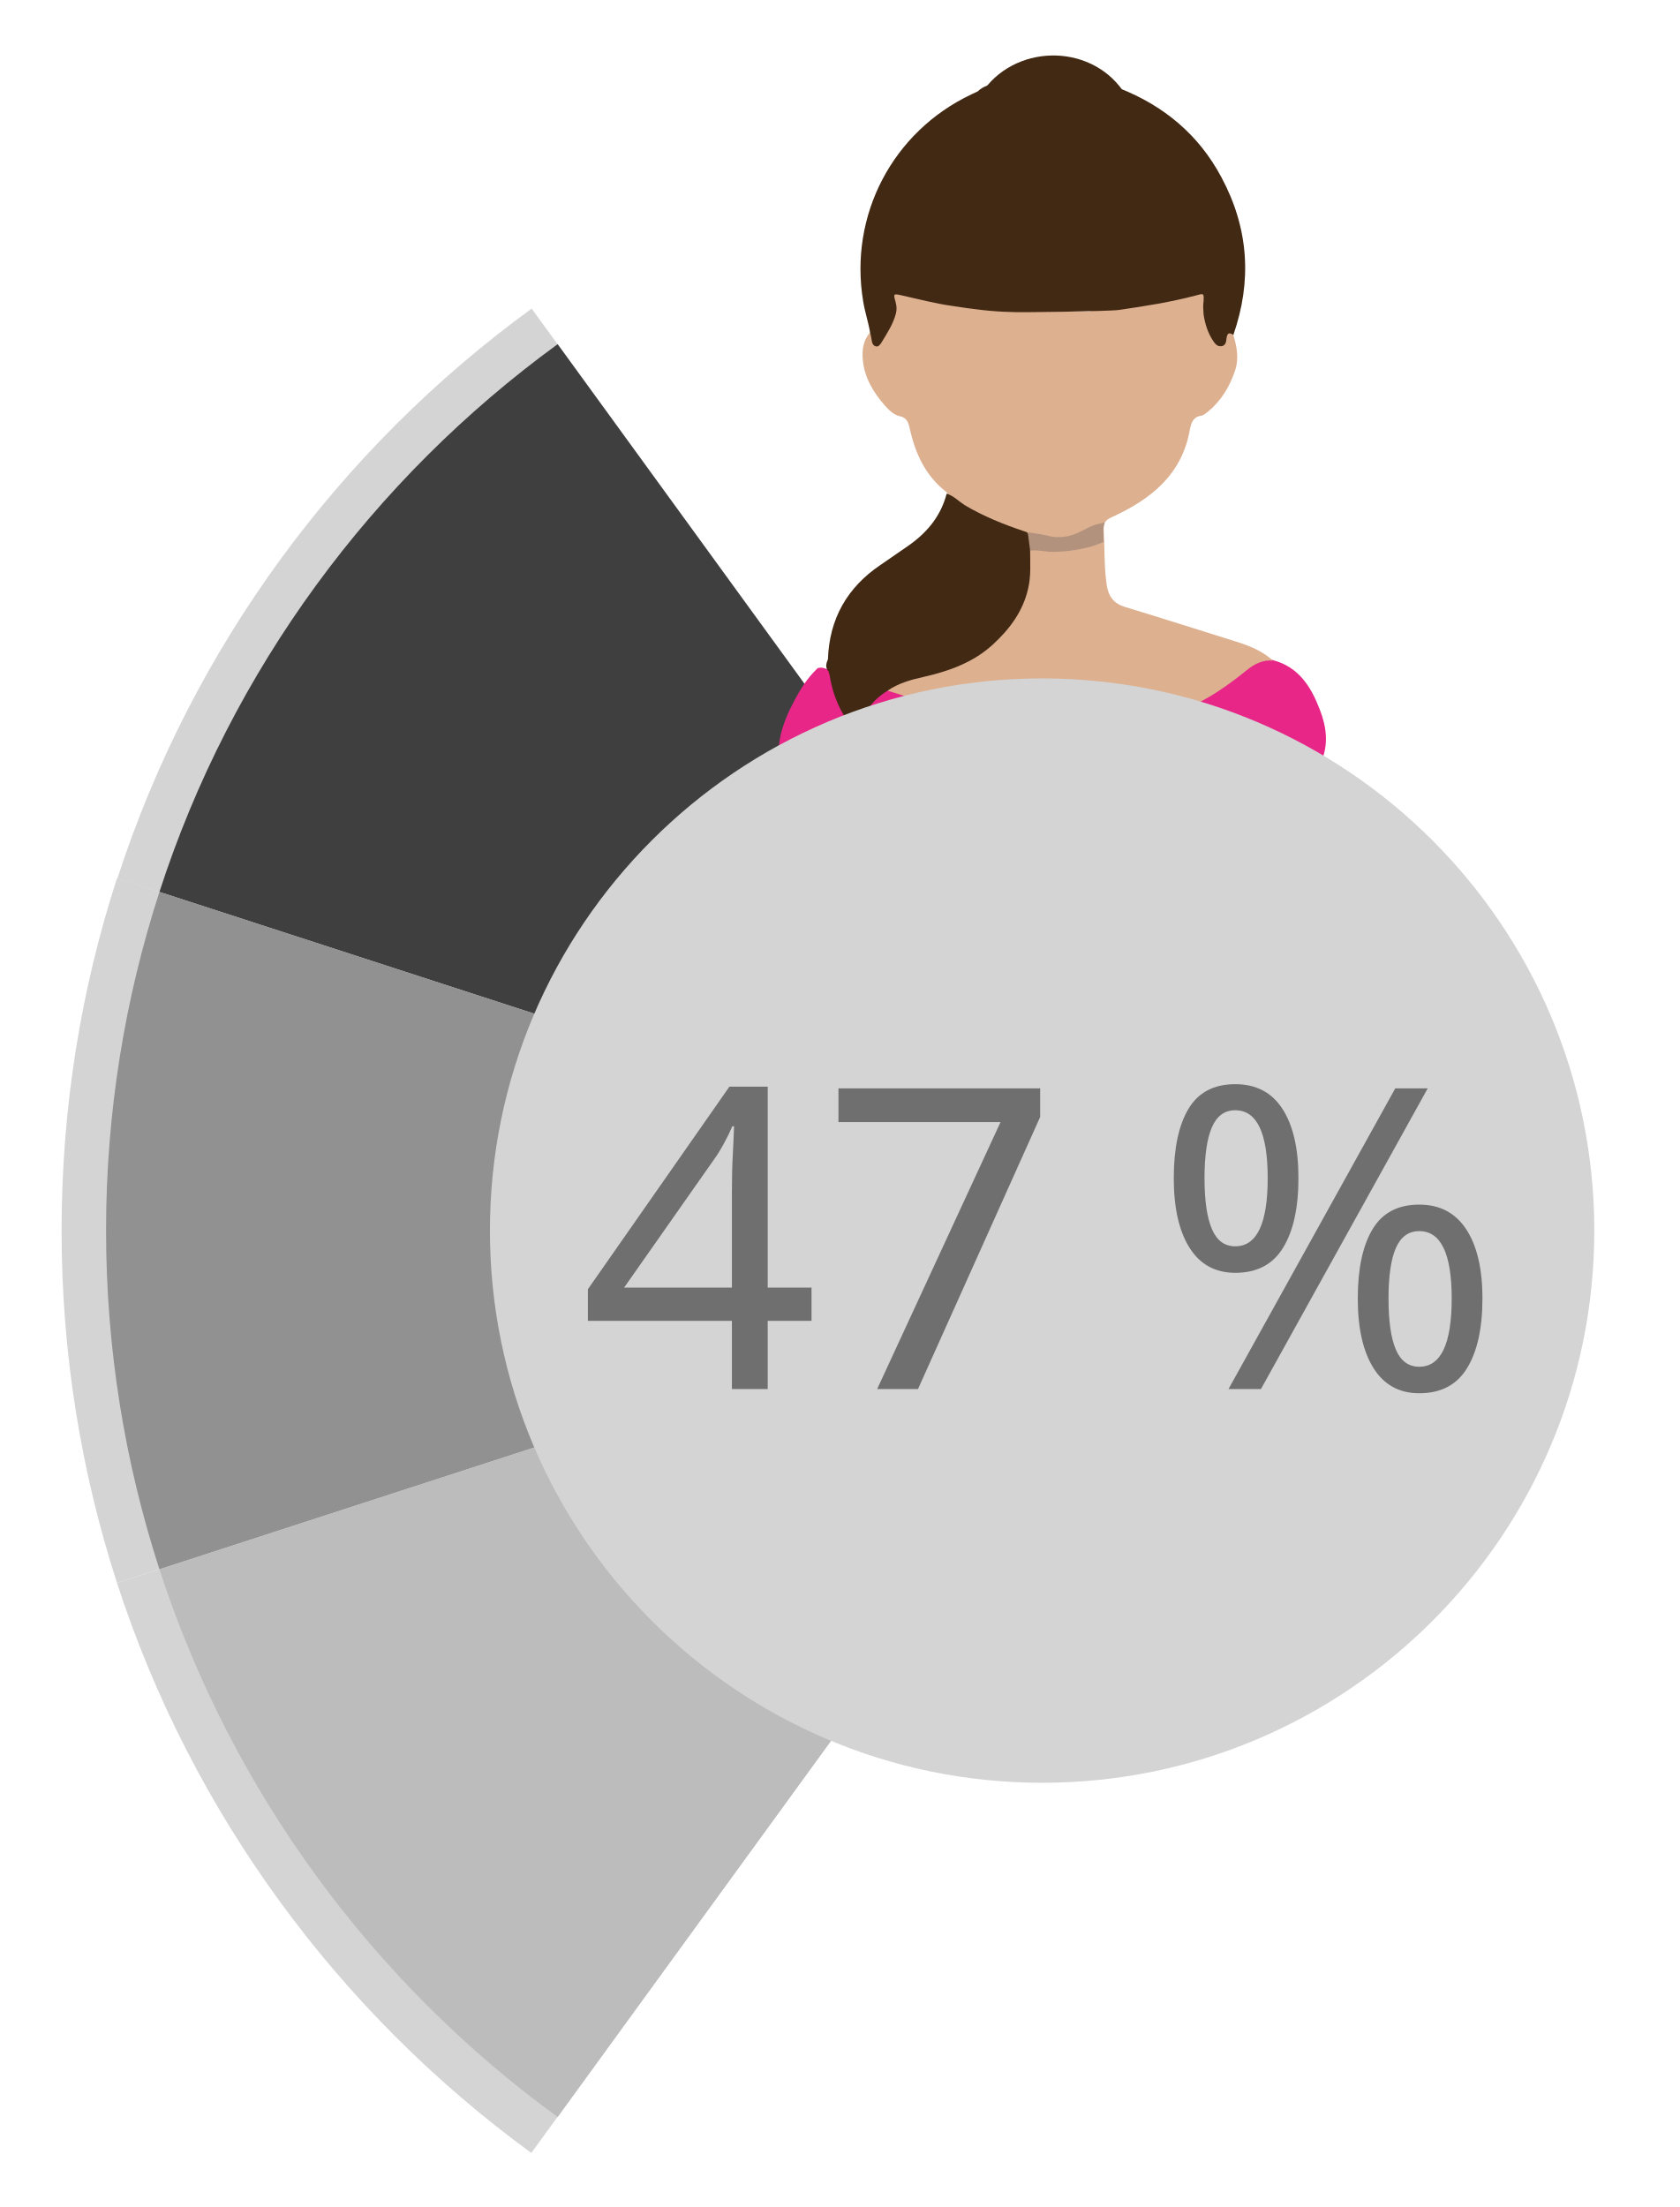
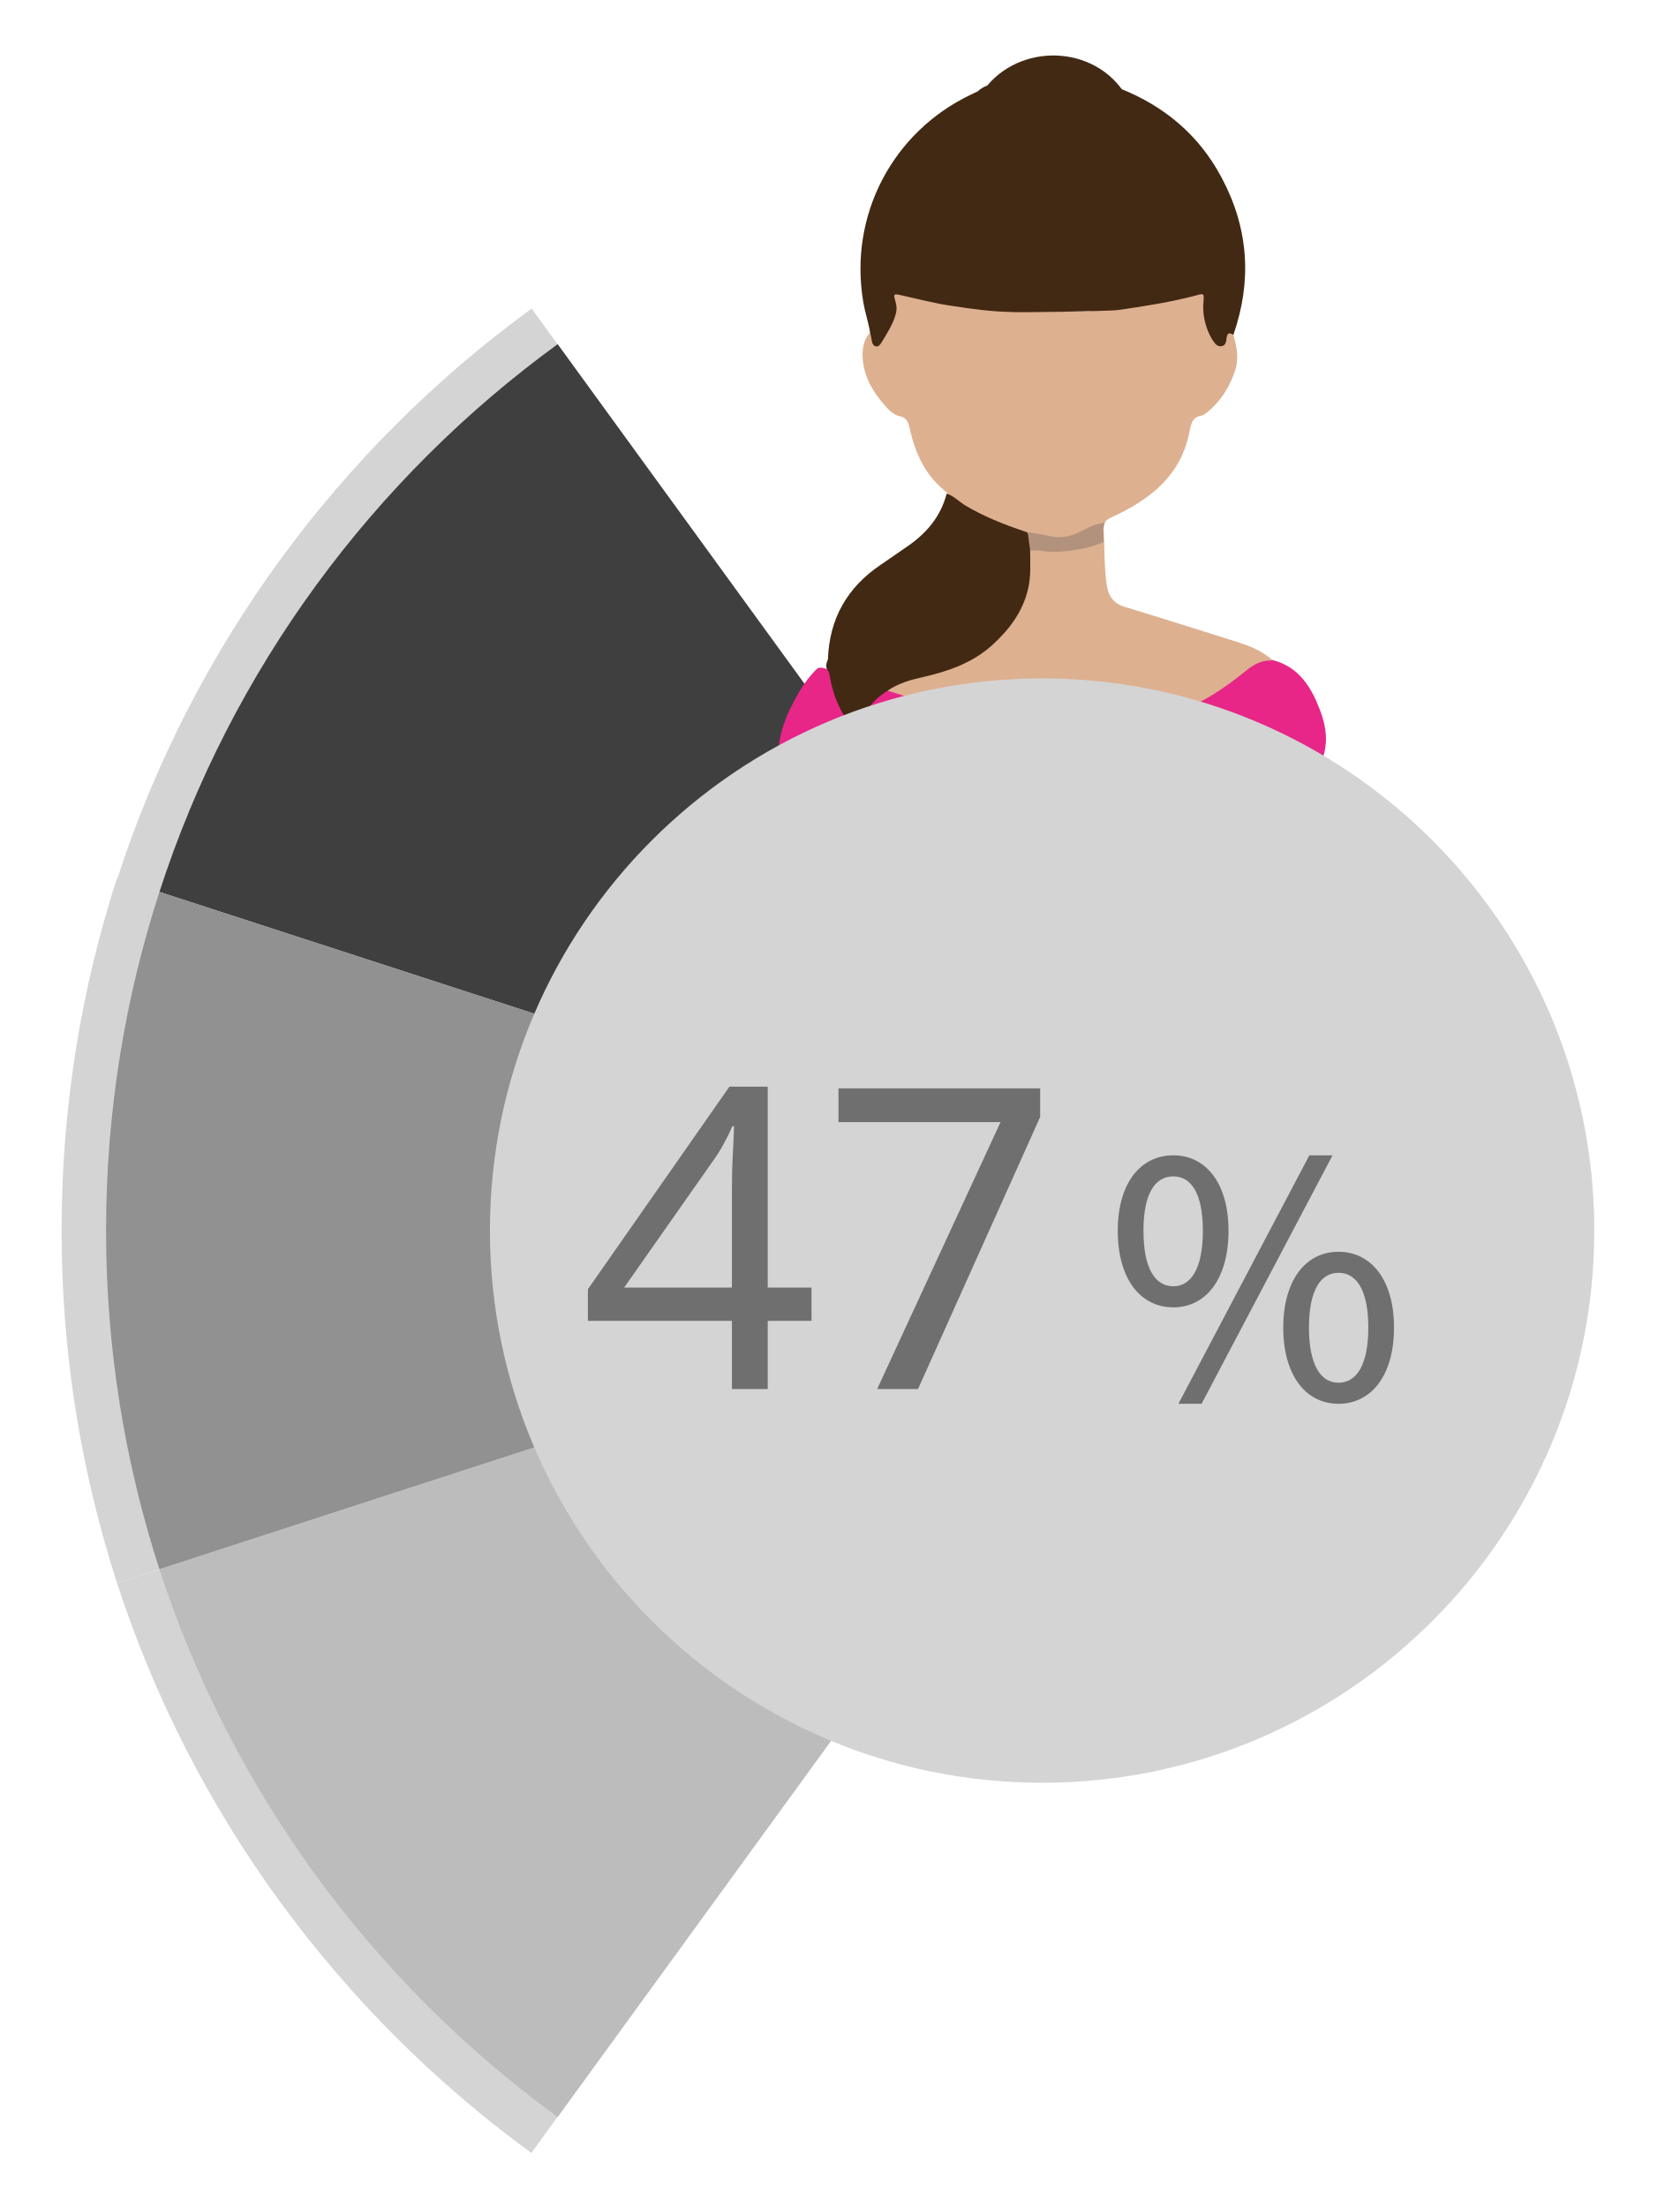
<svg xmlns="http://www.w3.org/2000/svg" xmlns:xlink="http://www.w3.org/1999/xlink" version="1.1" x="0px" y="0px" viewBox="0 0 490.9 645.1" style="enable-background:new 0 0 490.9 645.1;" xml:space="preserve">
  <style type="text/css">
	*{pointer-events: none;}
	.st0{fill:#706F6F;}
	#woman-stressed-heavy:hover, #woman-stressed-heavy.active {fill:#0A3535;}
	#woman-stressed-heavy{fill:#3f3f3f;}
	#woman-stressed-medium:hover, #woman-stressed-medium.active {fill:#0A7D7B;}
	#woman-stressed-medium{fill:#919191;}
	#woman-stressed-light:hover, #woman-stressed-light.active {fill:#0AAFAD;}
	#woman-stressed-light{fill:#bcbcbc;}
	#woman-stressed-heavy:hover, #woman-stressed-medium:hover, #woman-stressed-light:hover
	{cursor:pointer;}
	#woman-stressed-heavy, #woman-stressed-medium, #woman-stressed-light
	{pointer-events: all;}
	.st4{fill:#E72687;}
	.st5{fill:#DDB090;}
	.st6{fill:#422913;}
	.st7{fill:#561848;}
	.st8{fill:#B2927C;}
	.st9{fill:#D4D4D4;}
	.st10{clip-path:url(#SVGID_2_);}
	.st11{font-family:'Quicksand';}
	.st12{font-size:123.076px;}
</style>
  <path class="st9" d="M34.2,256.7c-10.5,32.4-16.2,67-16.2,103s5.7,70.5,16.2,103l317-103L34.2,256.7z" />
  <path class="st9" d="M155.4,90.2c-56.2,40.9-99.2,99-121.1,166.6l317,103L155.4,90.2z" />
  <path class="st9" d="M34.2,462.7c21.9,67.5,64.9,125.6,121.1,166.6l195.9-269.5L34.2,462.7z" />
  <path id="woman-stressed-heavy" d="M163,100.6C108.9,140,67.6,195.8,46.6,260.7l304.7,99L163,100.6z" />
  <path id="woman-stressed-medium" d="M46.6,260.7c-10.1,31.2-15.6,64.4-15.6,99s5.5,67.8,15.6,99l304.7-99L46.6,260.7z" />
  <path id="woman-stressed-light" class="active" d="M46.6,458.7c21.1,64.9,62.4,120.8,116.4,160.1l188.3-259.1L46.6,458.7z" />
  <path class="st4" d="M227.6,222.6c-0.6-7.5,2.3-13.9,5.9-20.2c1.5-2.6,3.3-5,5.5-7.1c1.2-0.4,2.2,0.1,3.3,0.5  c0.5,0.3,0.7,0.8,0.8,1.3c1,6.7,4.1,12.5,8.6,17.5c0.2,0.2,0.3,0.5,0.6,0.7c-0.4-0.4-0.5-0.9-0.7-1.3c-0.3-3.5,1-6.6,3.4-9.1  c1.3-1.4,2.4-3.2,4.6-3.4c4.7,1.1,9.3,2.7,14,4.1c10,2.9,20,5.5,30.3,6.5c9.1,1,18.1,0,27.2-1.4c6.7-1,13.2-2.9,19.2-6  c4.4-2.3,8.4-5.1,12.2-8.2c1.4-1.2,2.9-2.2,4.6-3.1c1.6-0.8,3.3-1.3,5.1-0.4c7.5,2,11.1,7.9,13.6,14.5c1.9,4.9,2.6,10,0.4,15.1  C333.3,222.6,280.4,222.6,227.6,222.6z" />
  <path class="st5" d="M372.1,193.1c-3-0.3-5.5,1-7.7,2.8c-5.3,4.3-10.8,8.2-17.2,11c-7.8,3.4-16,4.6-24.4,5.6  c-16.8,2.1-32.8-1.4-48.7-6.1c-4.9-1.4-9.7-3-14.6-4.5c0.1-1.3,1.3-1.5,2.2-1.9c3.8-1.8,7.9-2.6,12-3.7c4.5-1.1,8.8-2.9,12.7-5.6  c5.9-4,10.2-9.4,12.9-15.9c1.5-3.5,1.4-7.3,1.4-11c0-1.1-0.3-2.2,0.6-3.2c1-0.5,1.3-3.9-0.1-4.7c-0.2,0.1-0.4,0.1-0.6,0.1  c-8-2.4-15.6-5.6-22.4-10.5c-0.5-0.3-1-0.7-1.3-1.2c-0.1-0.2-0.1-0.4-0.3-0.5c-6.1-4.7-9.1-11.3-10.7-18.6c-0.4-1.8-0.9-3.2-3.1-3.6  c-1.7-0.4-3-1.8-4.2-3.1c-3.3-3.8-5.9-8-6.4-13.2c-0.3-3,0.1-5.9,2.2-8.2c0.7,0.6,0.7,1.4,0.9,2.1c0.1,0.5,0.2,1.1,0.7,1.3  c0.7,0.2,1.1-0.4,1.4-0.8c1.6-2.6,3.4-5.2,4.1-8.2c0.3-1,0.2-1.9-0.2-2.9c-0.6-2.7,0-3.3,2.6-2.6c8.9,2.3,17.9,3.7,27.1,4.6  c1.5,0.2,3-0.1,4.5,0.2c0.8,0.3,1.6,0.3,2.4,0.2c6.3,0,12.7,0,19,0c0.8,0.1,1.6,0.1,2.4-0.2c10.2-0.8,20.3-2.3,30.2-4.9  c2.2-0.6,2.6-0.2,2.8,1.9c-0.3,1.3-0.4,2.6-0.1,4c0.4,2.6,1.1,5.1,2.6,7.3c0.5,0.7,0.9,1.6,1.9,1.5c1.1-0.1,1.1-1.1,1.4-1.9  c0.7-1.9,1-2.1,2.4-0.8c1,3.4,1.7,6.9,0.5,10.4c-1.6,4.8-4.1,8.9-8,12.1c-0.6,0.4-1.2,1-1.8,1.1c-2.4,0.3-3,2-3.4,4  c-2.3,13.3-11.5,20.5-22.9,25.7c-1.8,0.8-2.4,1.7-2.3,3.6c0.3,5.4,0.1,10.9,0.9,16.3c0.5,3.2,2,5.3,5.3,6.3  c10.9,3.3,21.8,6.8,32.7,10.2C365.3,188.8,369,190.3,372.1,193.1z" />
  <path class="st6" d="M360.5,97.9c-1.2-0.8-1.8-0.6-2,1c-0.1,0.9-0.2,2.2-1.6,2.3c-1.2,0.1-1.8-0.8-2.4-1.7c-1.5-2.3-2.3-4.9-2.7-7.6  c-0.1-1.3-0.2-2.6,0-3.9c0.1-2.2,0.1-2.3-2-1.7c-7.5,2-15.2,3.2-22.8,4.3c-2.6,0.4-30.6,0.8-31.3,0.6c-5.9-0.1-11.7-0.9-17.5-1.8  c-5-0.7-9.8-2-14.8-3.1c-2.2-0.5-2.3-0.4-1.7,1.7c0.1,0.3,0.1,0.5,0.2,0.8c0.2,0.9,0.2,1.8,0,2.7c-0.8,3.2-2.6,5.9-4.3,8.7  c-0.4,0.6-0.9,1.3-1.7,1c-0.7-0.2-1-0.9-1.1-1.7c-0.1-0.8-0.3-1.6-0.5-2.4c-0.5-3-1.5-5.9-2-9c-4.2-25.2,8.6-49.6,31.6-60.5  c0.6-0.3,1.3-0.6,1.9-0.9c1.6-1.6,3.8-2,5.8-2.6c10.6-3.1,21.1-3,31.7-0.1c1.4,0.4,2.7,0.8,3.9,1.8c13,5.1,23.2,13.6,29.8,26  C365,66.7,366,82.1,360.5,97.9z" />
  <path class="st6" d="M301.1,160.9c0,3.7,0.3,7.5-0.6,11.2c-1.5,6.6-5.4,11.8-10.3,16.3c-5.8,5.3-12.9,7.8-20.4,9.5  c-3.6,0.8-7.2,1.8-10.4,4c-4.6,2.9-7.6,6.7-7.4,12.5c0.1,0.4,0.3,0.9-0.5,0.8c-5-4.9-7.9-10.9-9-17.8c-0.1-0.4-0.2-0.7-0.3-1.1  c-1.1-1.2-0.7-2.4-0.2-3.6c0.4-11.8,5.6-21,15.4-27.6c2.5-1.7,4.9-3.4,7.4-5.1c5.8-3.9,10.1-8.8,11.9-15.7c2,0.6,3.5,2.2,5.2,3.3  c5.5,3.3,11.5,5.7,17.5,7.7c0.4,0.1,0.7,0.2,1,0.5C301.7,157.4,301.5,159.1,301.1,160.9z" />
  <path class="st6" d="M328.2,26.5c-5.9-2-11.9-3.3-18.1-3.5c-8.1-0.2-15.8,1.4-23.3,4.4C296.2,12.9,318.3,12.4,328.2,26.5z" />
  <path class="st7" d="M304.3,430.3c0.3-0.1,0.3-0.5,0.4-0.7c0.3,0.4,0.5,0.8,0.2,1.2C304.7,430.9,304.4,430.6,304.3,430.3z" />
  <path class="st8" d="M301.1,160.9c-0.2-1.7-0.5-3.6-0.7-5.3c0.2,0,0.8,0.1,1.4,0.2c1.7,0.2,3.3,0.5,4.1,0.7c4.1,1.2,7.4,0,9-0.7  c2.9-1.3,4-2.2,6.3-2.7c0.3,0,0.5-0.1,1.7-0.4c-0.3,0.9-0.4,1.6-0.4,2.4c0,1.7,0.1,3.3,0.1,3.3s-1.8,0.8-3.8,1.4  c-3.9,1-8,1.6-11.9,1.5C304.4,161,303.1,160.8,301.1,160.9z" />
  <path class="st9" d="M304.6,521.1c-89,0-161.4-72.4-161.4-161.4s72.4-161.4,161.4-161.4s161.4,72.4,161.4,161.4  S393.7,521.1,304.6,521.1z" />
  <g>
    <defs>
      <rect id="SVGID_1_" x="147.4" y="305" width="428.8" height="143.3" />
    </defs>
    <clipPath id="SVGID_2_">
      <use xlink:href="#SVGID_1_" style="overflow:visible;" />
    </clipPath>
    <g class="st10">
      <text transform="matrix(1 0 0 1 310.0542 406.0099)" class="st0 st11 st12" text-anchor="end" id="text">47</text>
-       <text transform="matrix(1 0 0 1 305.0542 406.0099)" class="st0 st11 st12"> %</text>
+       <text transform="matrix(1 0 0 1 305.0542 406.0099)" class="st0 st11 st12">﹪</text>
    </g>
  </g>
</svg>
